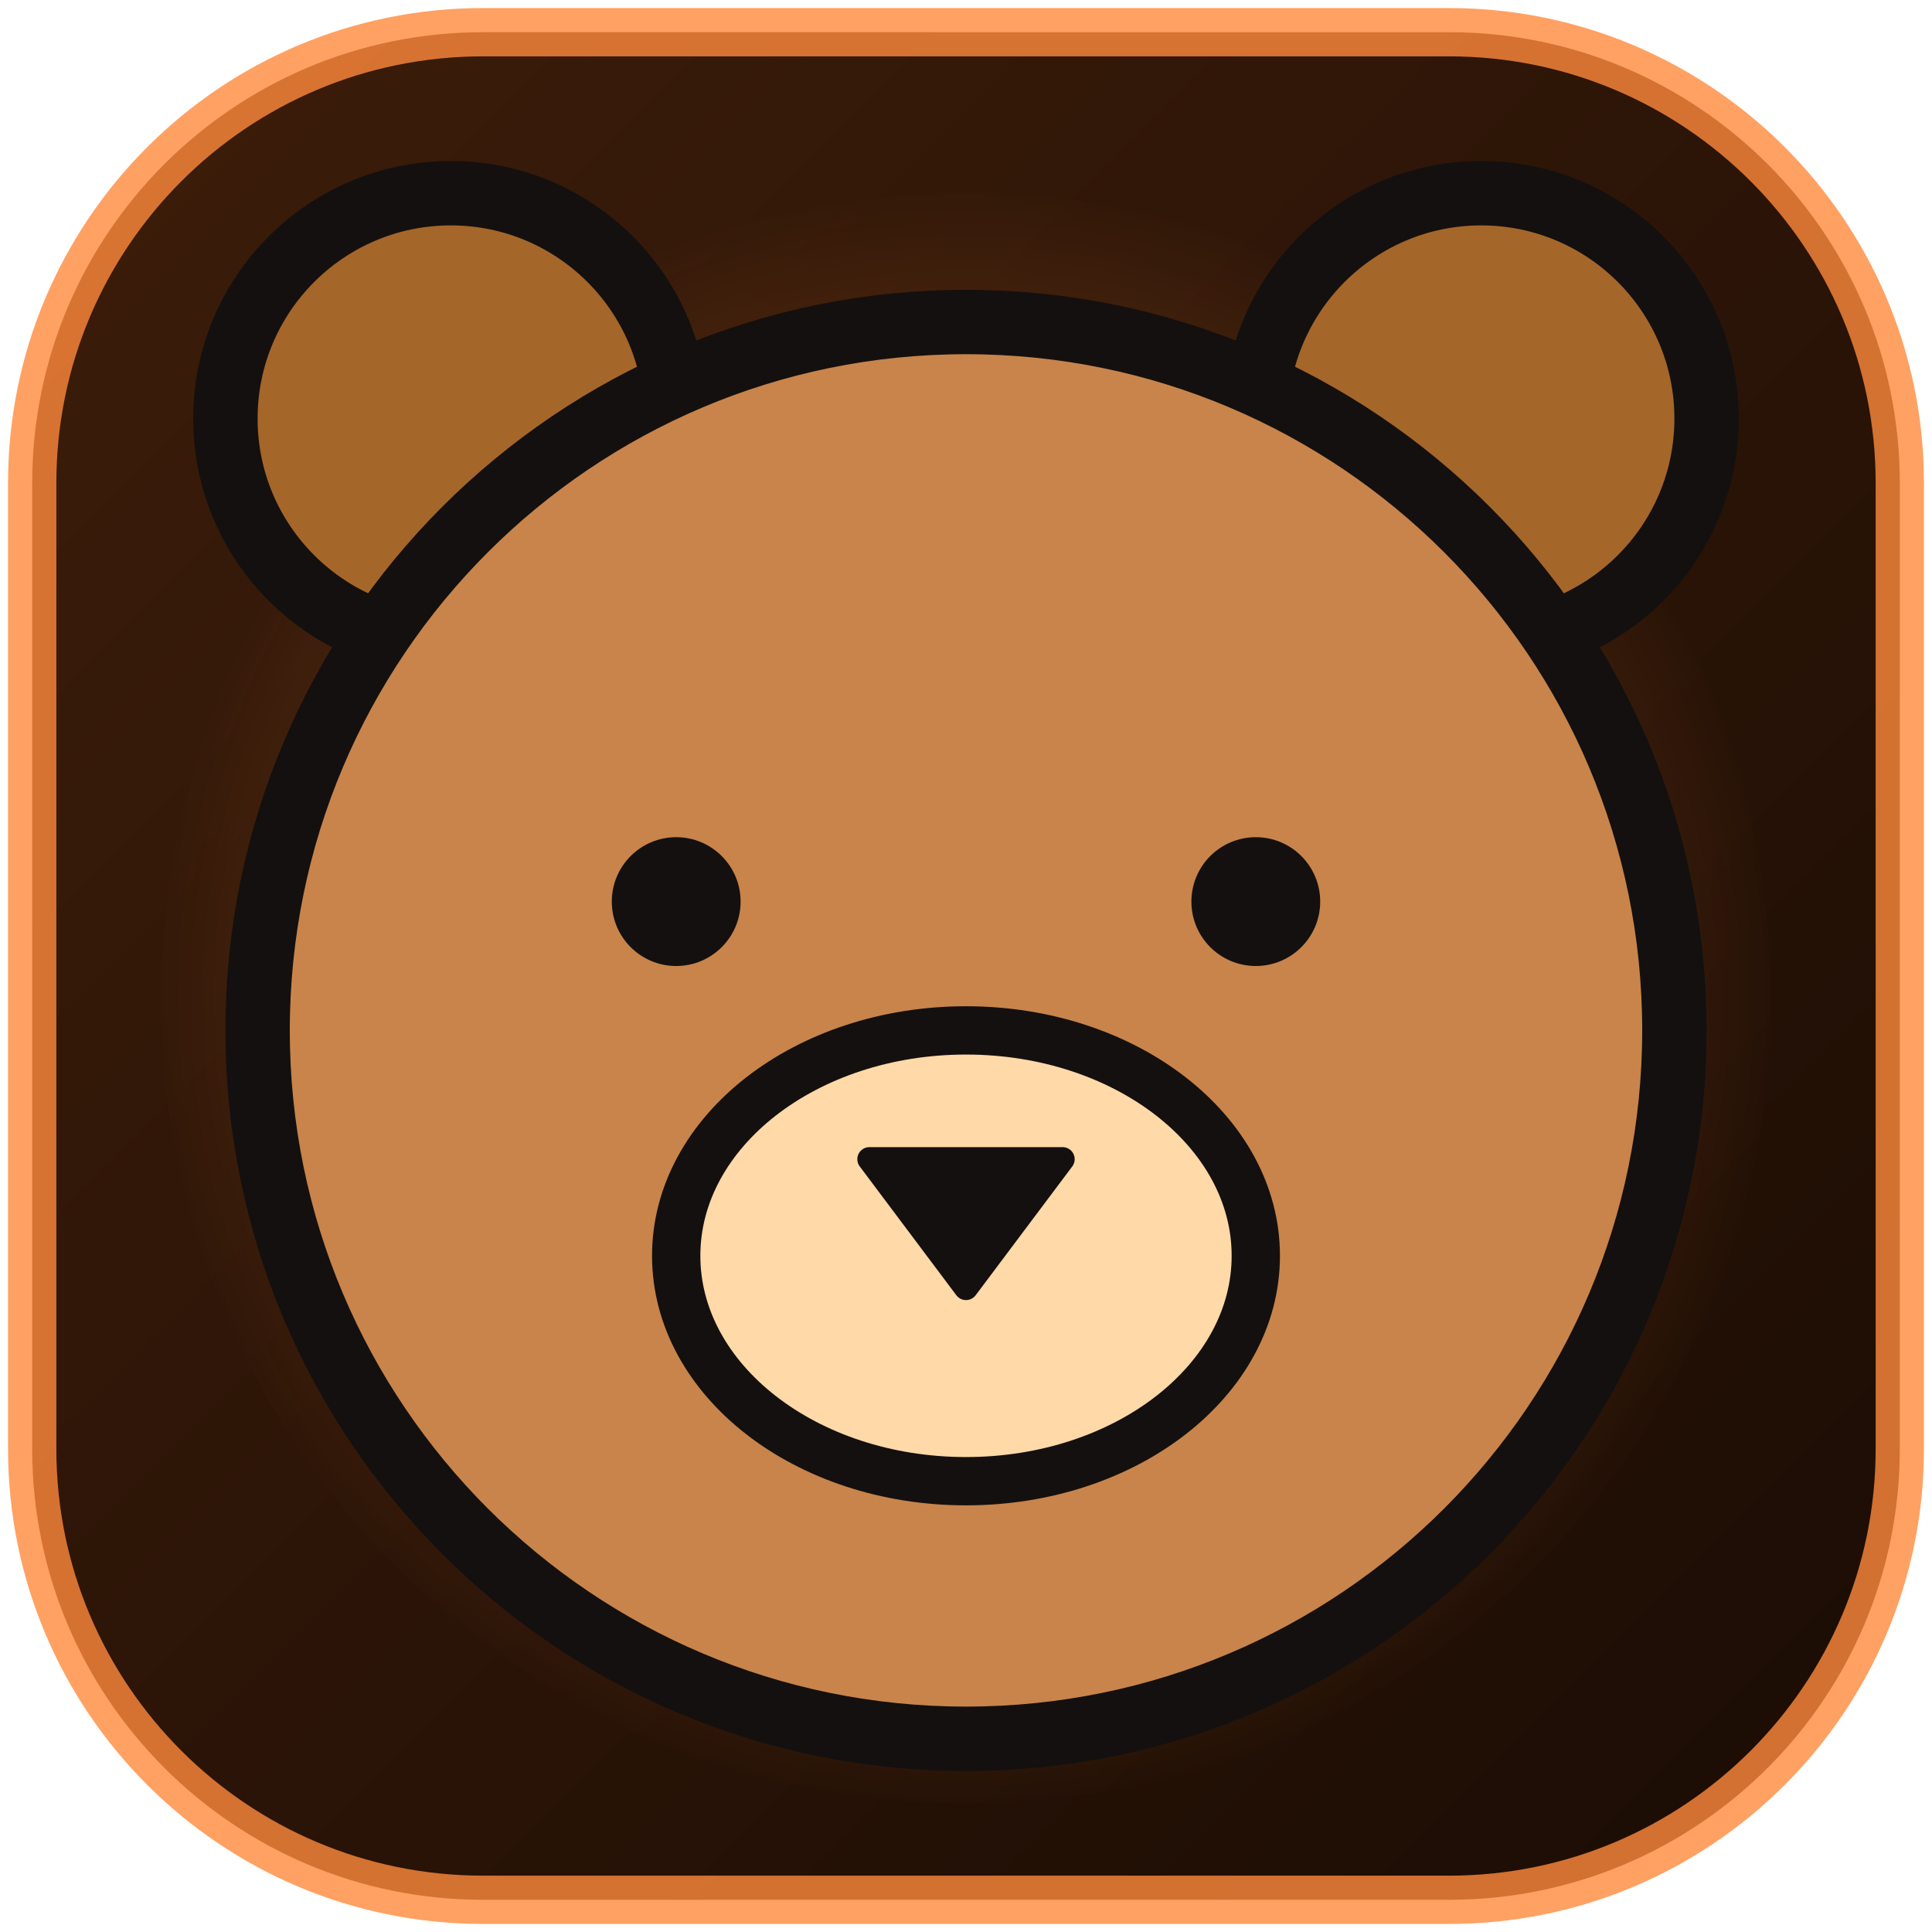
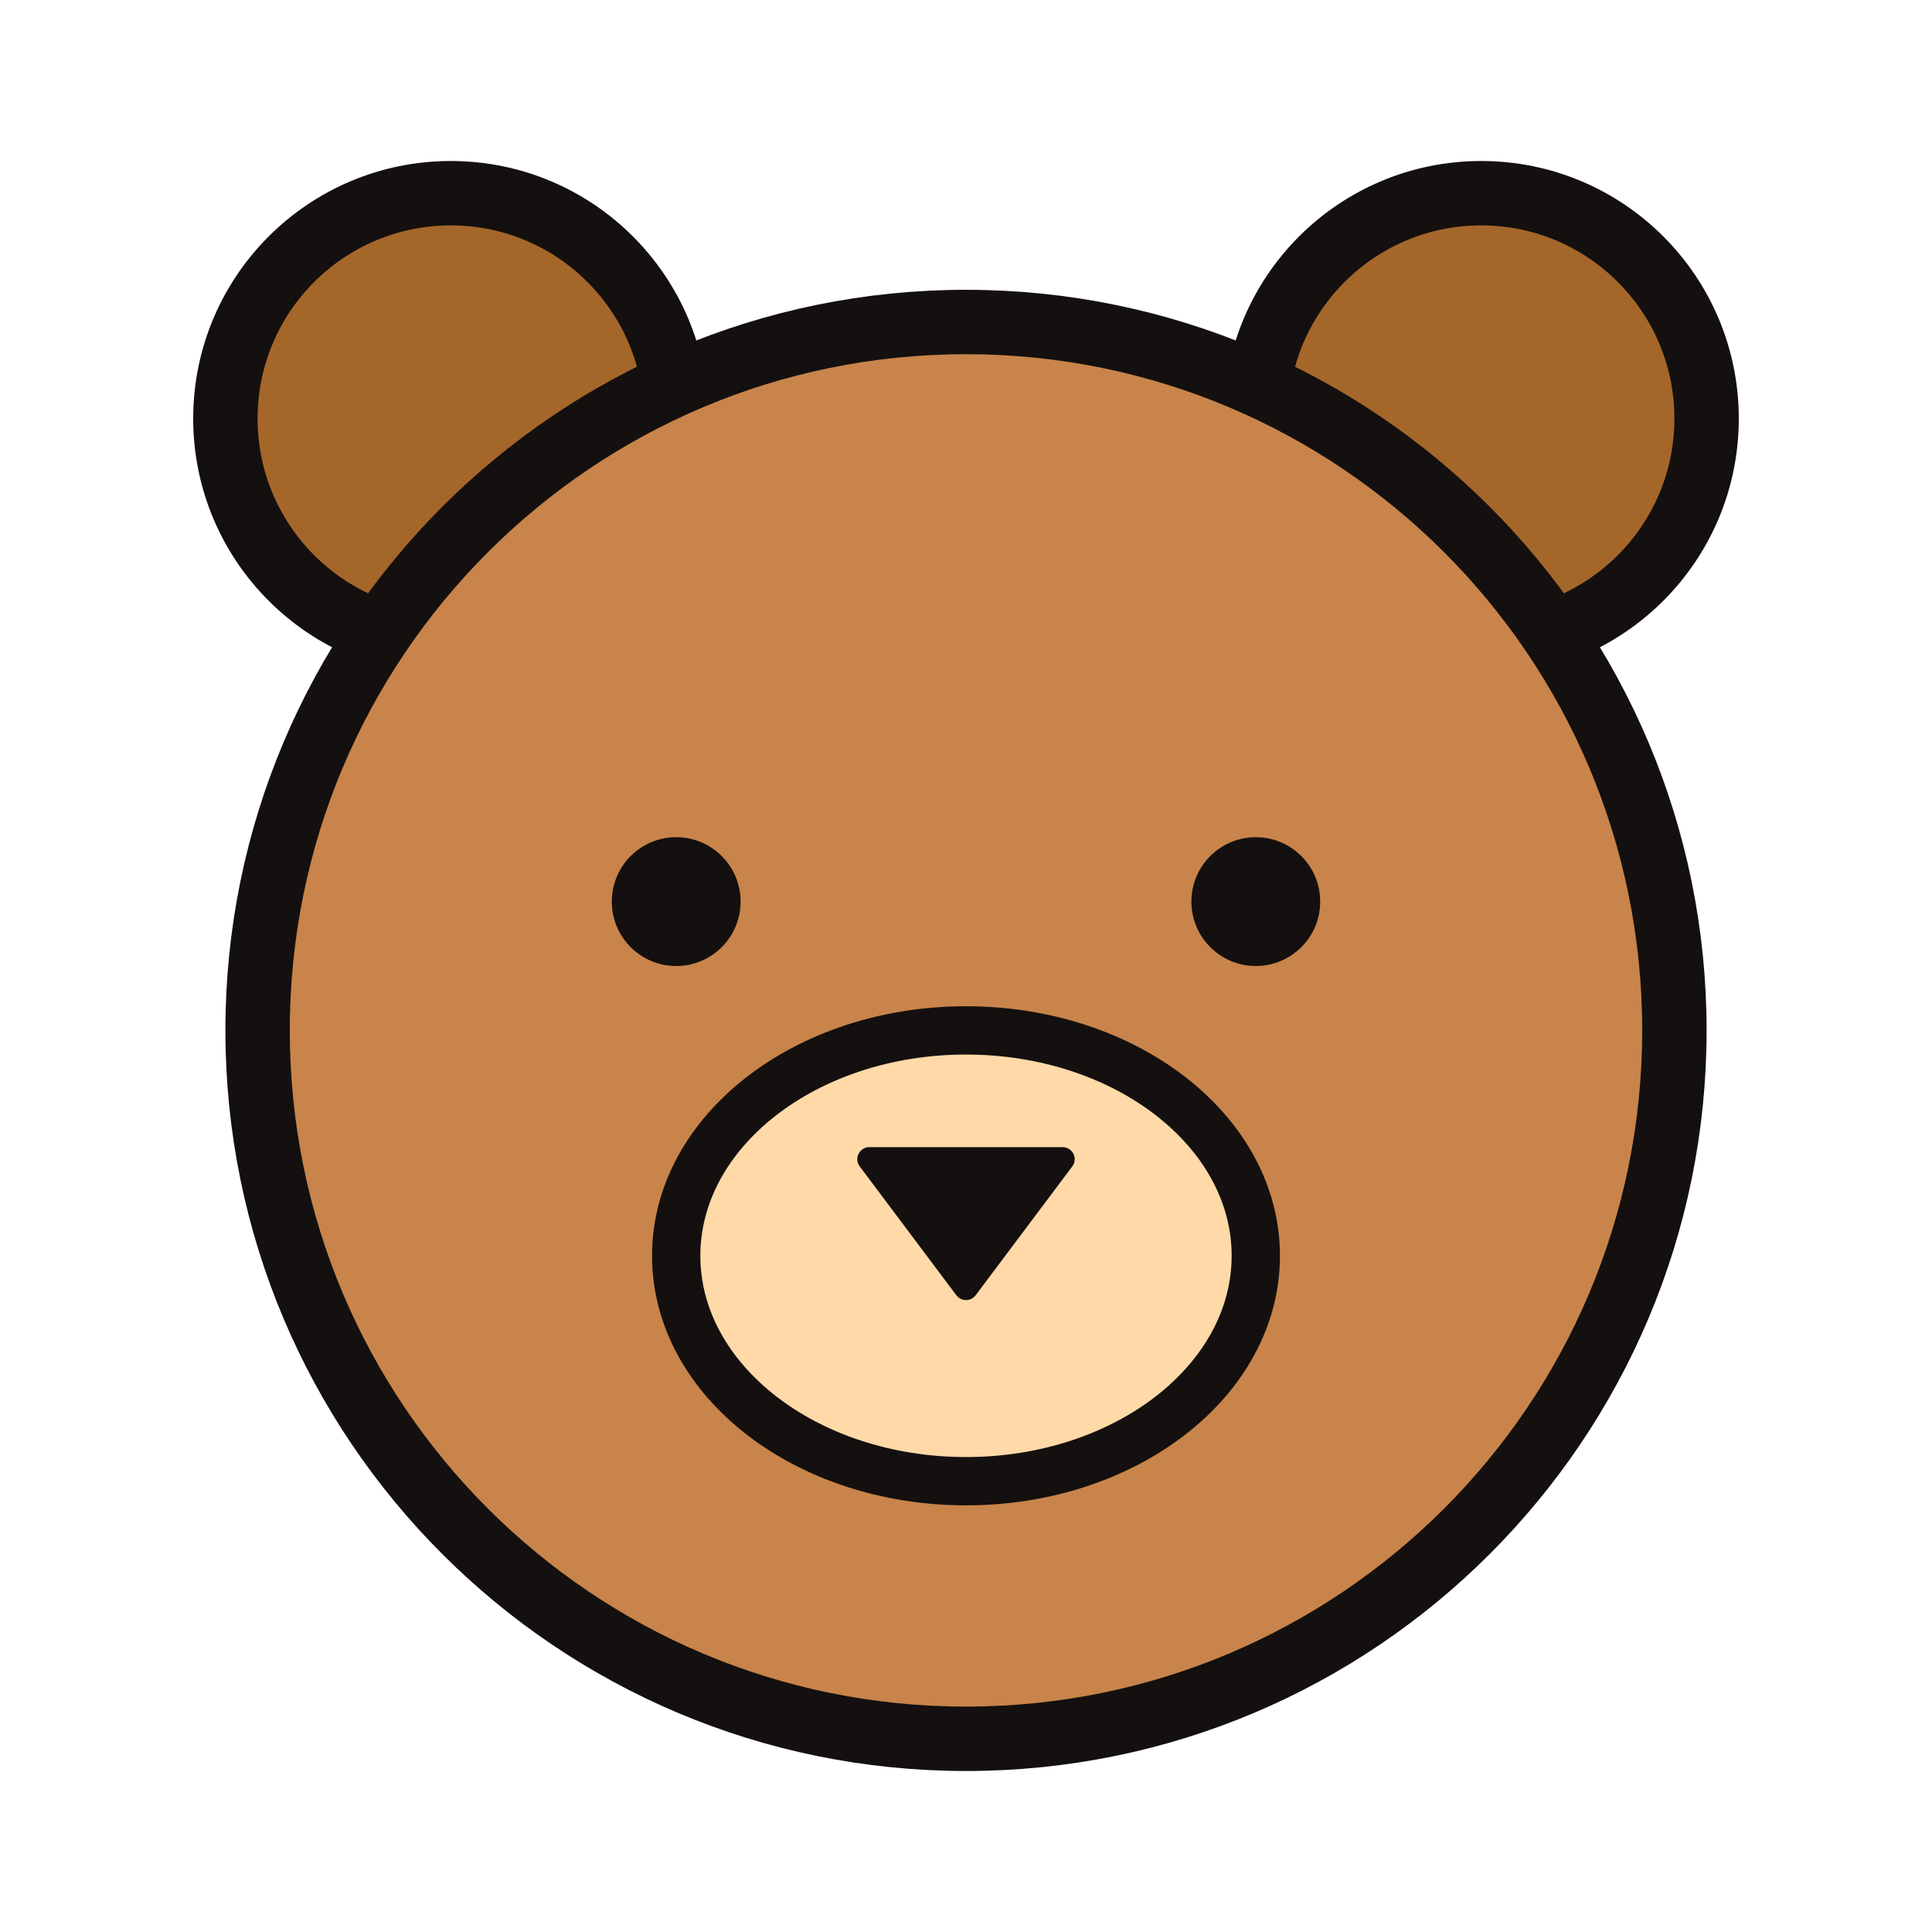
<svg xmlns="http://www.w3.org/2000/svg" viewBox="0 0 120 120">
  <defs>
    <linearGradient id="bbear" x1="0" y1="0" x2="1" y2="1">
      <stop offset="0" stop-color="#3d1d0a" />
      <stop offset="1" stop-color="#1a0c04" />
    </linearGradient>
    <radialGradient id="gbear" cx=".5" cy=".5" r=".5">
      <stop offset="0" stop-color="#ff8a3d" stop-opacity=".5" />
      <stop offset="1" stop-color="#ff8a3d" stop-opacity="0" />
    </radialGradient>
  </defs>
-   <rect x="2" y="2" width="116" height="116" rx="28" fill="url(#bbear)" stroke="#ff8a3d" stroke-opacity=".8" stroke-width="3" />
-   <circle cx="60" cy="62" r="50" fill="url(#gbear)" />
  <circle cx="28" cy="26" r="14" fill="#a5662a" stroke="#14100f" stroke-width="4" />
  <circle cx="92" cy="26" r="14" fill="#a5662a" stroke="#14100f" stroke-width="4" />
  <circle cx="60" cy="64" r="44" fill="#c8844a" stroke="#14100f" stroke-width="4" />
  <ellipse cx="60" cy="78" rx="18" ry="14" fill="#ffd9a8" stroke="#14100f" stroke-width="3" />
  <circle cx="42" cy="56" r="4" fill="#14100f" stroke="#14100f" stroke-width="0" />
  <circle cx="78" cy="56" r="4" fill="#14100f" stroke="#14100f" stroke-width="0" />
  <path d="M54 72 H66 L60 80Z" fill="#14100f" stroke="#14100f" stroke-width="1.5" stroke-linejoin="round" stroke-linecap="round" />
</svg>
